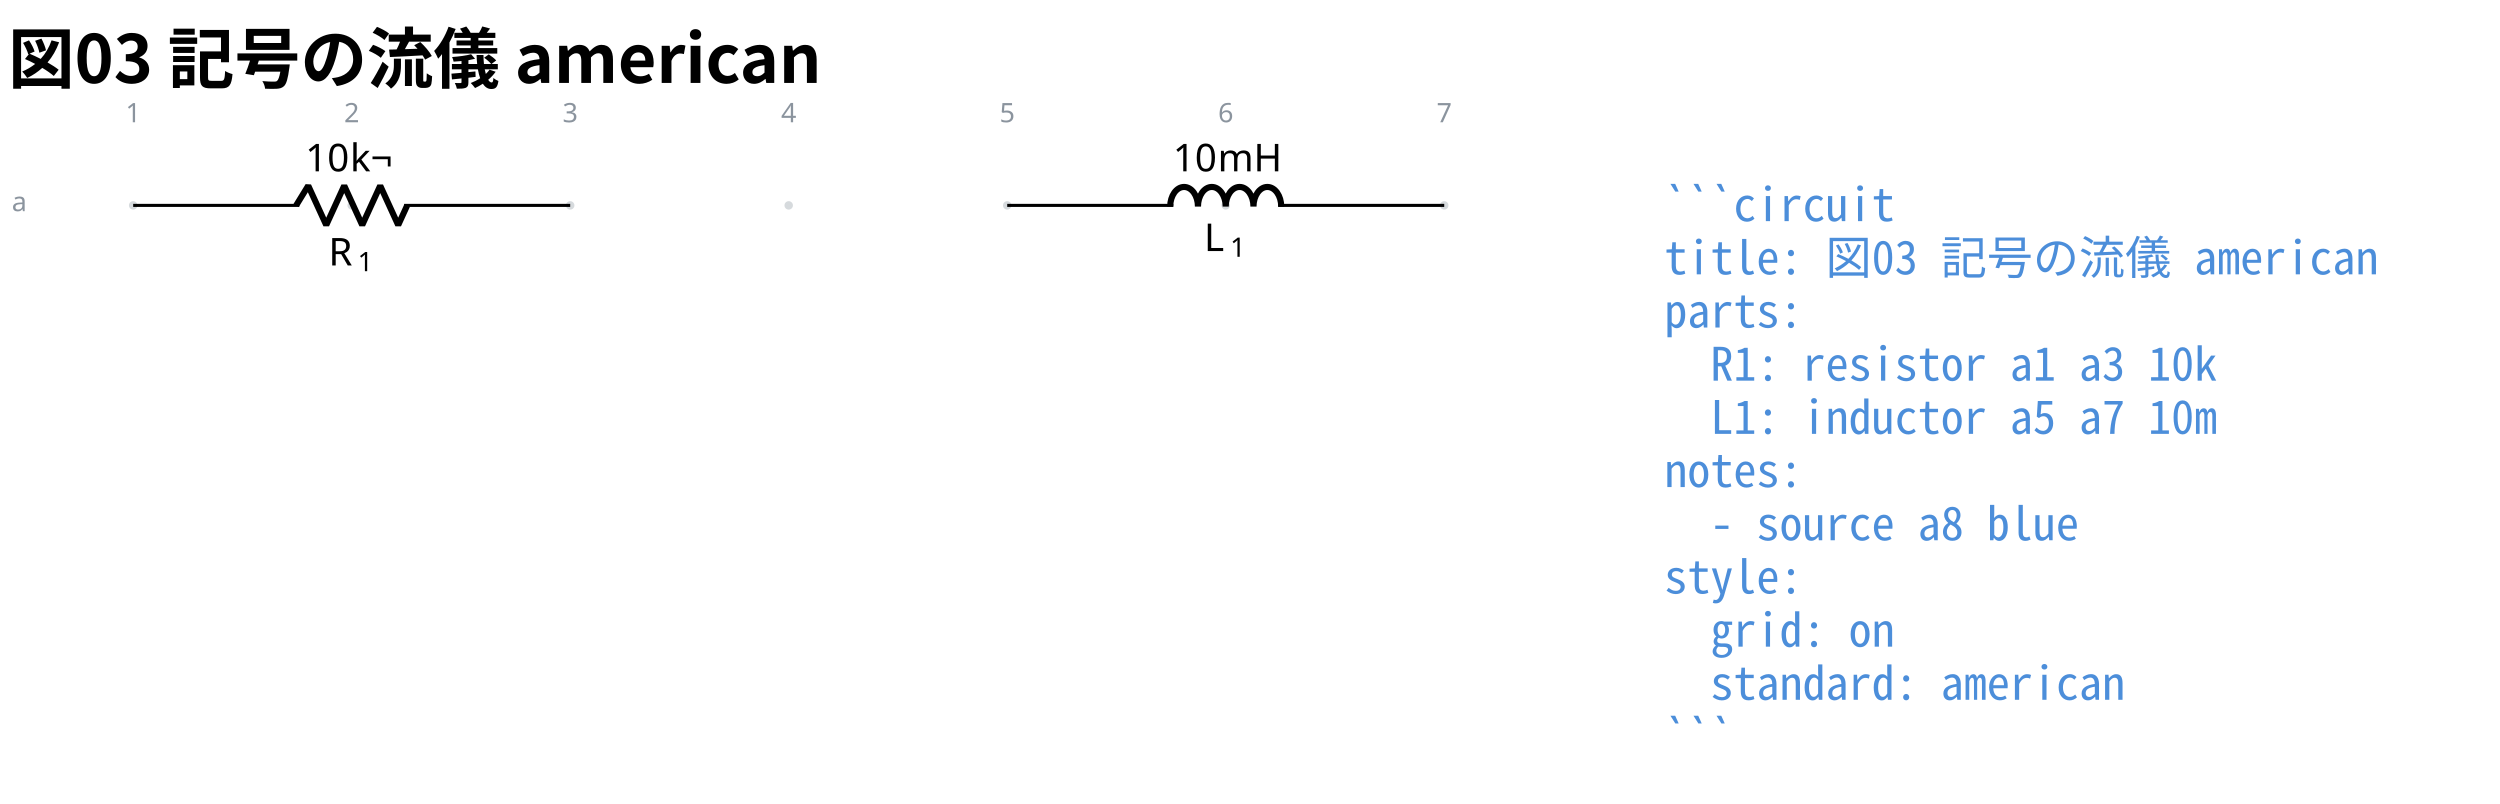
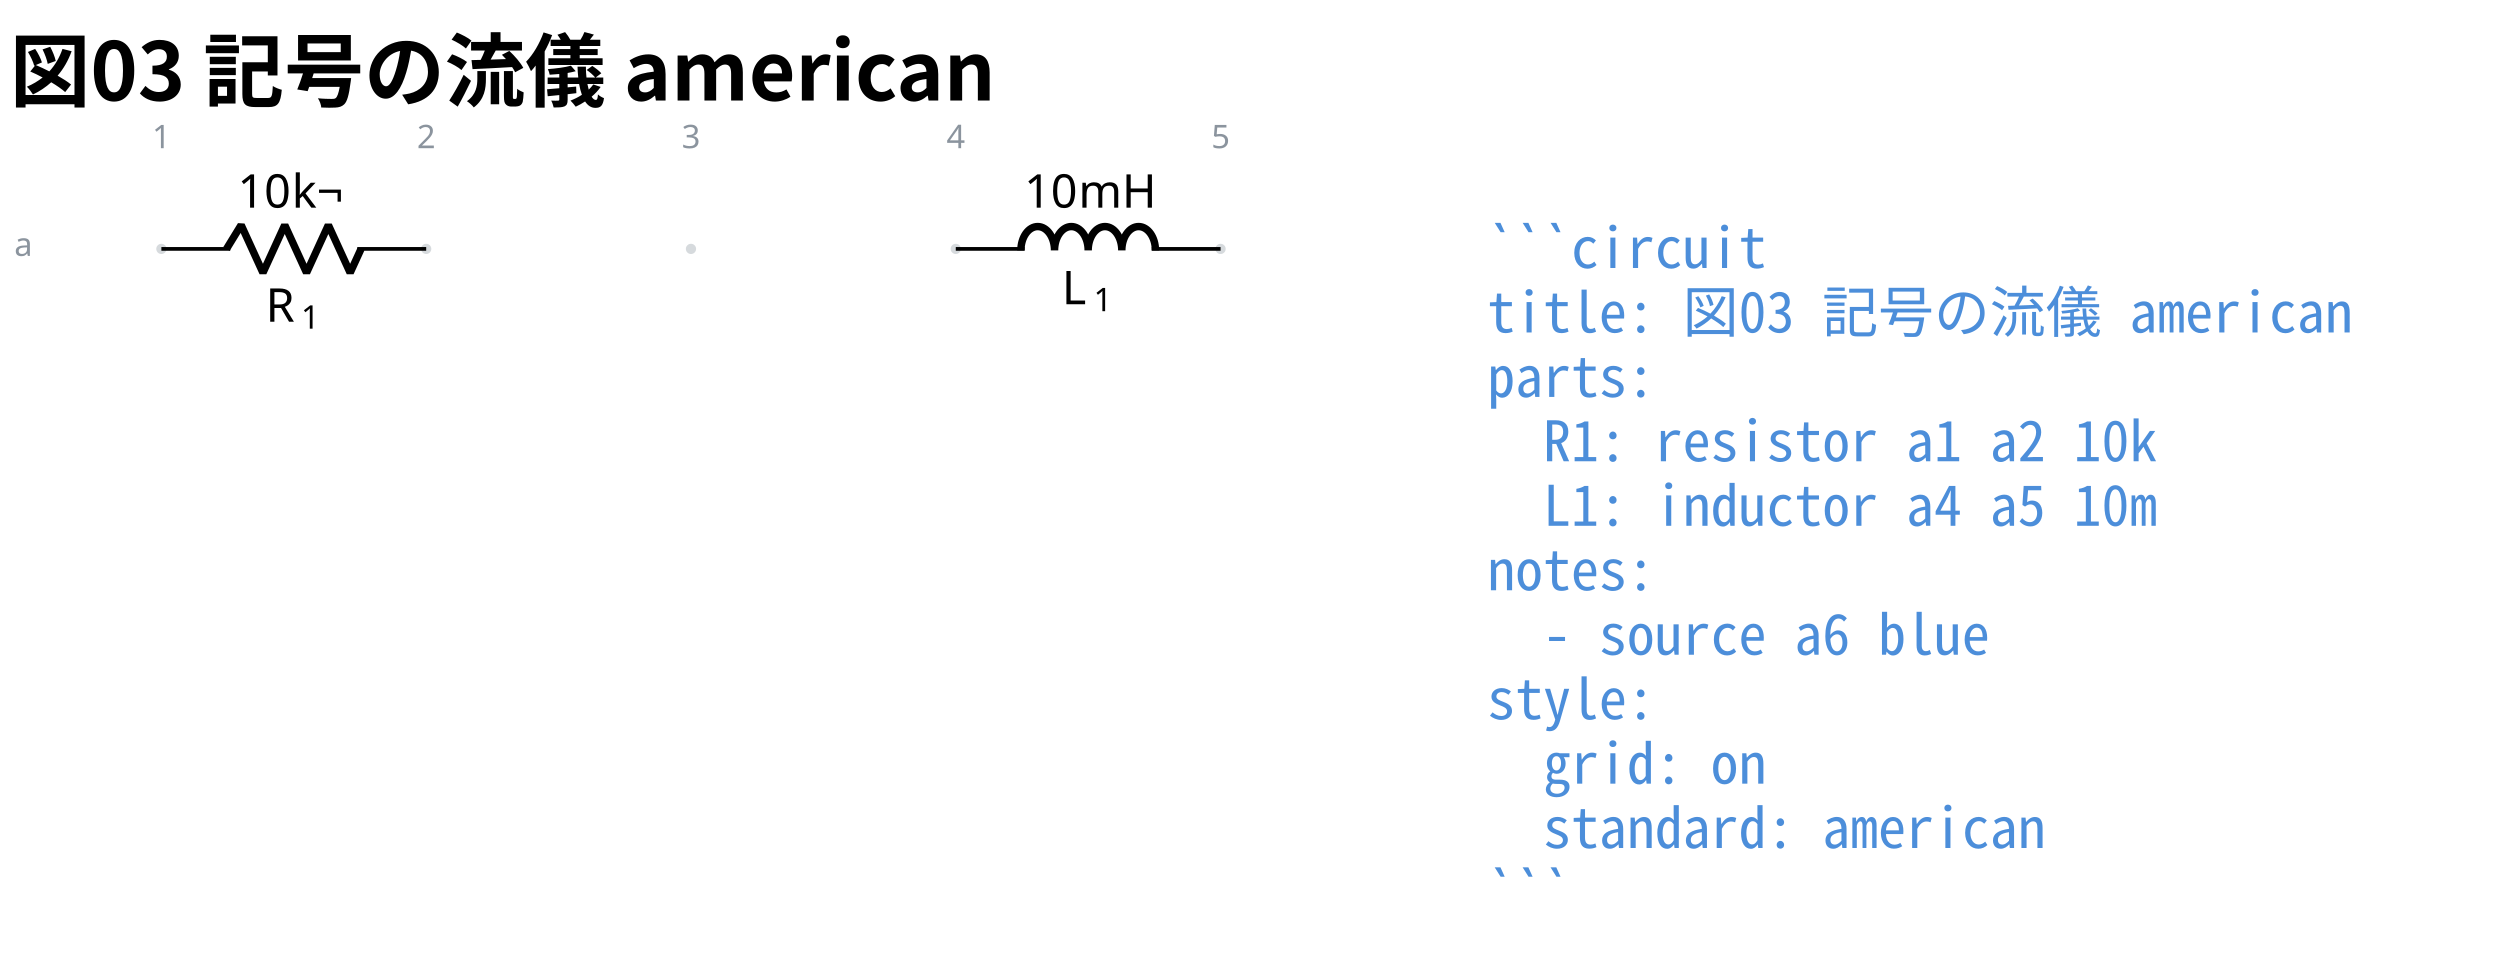
- <svg xmlns="http://www.w3.org/2000/svg" data-circuit-fence="0.1.0" fill="currentColor" width="868.091" height="278.852" viewBox="-72 -72 651.068 209.139">
+ <svg xmlns="http://www.w3.org/2000/svg" data-circuit-fence="0.1.0" fill="currentColor" width="716.343" height="278.852" viewBox="-72 -72 537.257 209.139">
  <g stroke="currentColor" stroke-miterlimit="10" stroke-width=".8">
-     <path fill="#8b949e" fill-opacity=".35" stroke="none" stroke-opacity=".35" d="M-36.218-18.511a1.1 1.1 0 1 0-2.2 0 1.1 1.1 0 0 0 2.2 0M20.688-18.511a1.1 1.1 0 1 0-2.2 0 1.1 1.1 0 0 0 2.2 0M77.593-18.511a1.1 1.1 0 1 0-2.2 0 1.1 1.1 0 0 0 2.2 0M134.499-18.511a1.1 1.1 0 1 0-2.2 0 1.1 1.1 0 0 0 2.2 0M191.404-18.511a1.1 1.1 0 1 0-2.2 0 1.1 1.1 0 0 0 2.2 0M248.31-18.511a1.1 1.1 0 1 0-2.2 0 1.1 1.1 0 0 0 2.2 0M305.215-18.511a1.1 1.1 0 1 0-2.2 0 1.1 1.1 0 0 0 2.2 0m-1.1 0" />
+     <path fill="#8b949e" fill-opacity=".35" stroke="none" stroke-opacity=".35" d="M-36.218-18.511a1.1 1.1 0 1 0-2.2 0 1.1 1.1 0 0 0 2.2 0M20.688-18.511a1.1 1.1 0 1 0-2.2 0 1.1 1.1 0 0 0 2.2 0M77.593-18.511a1.1 1.1 0 1 0-2.2 0 1.1 1.1 0 0 0 2.2 0M134.499-18.511a1.1 1.1 0 1 0-2.2 0 1.1 1.1 0 0 0 2.2 0M191.404-18.511a1.1 1.1 0 1 0-2.2 0 1.1 1.1 0 0 0 2.2 0m-1.1 0" />
    <g fill="#8b949e" stroke="#8b949e">
      <text x="-37.318" y="-18.511" fill="#8b949e" stroke="none" font-family="cmr7" font-size="7" transform="translate(-1.993 -21.645)">1</text>
    </g>
    <g fill="#8b949e" stroke="#8b949e">
      <text x="-37.318" y="-18.511" fill="#8b949e" stroke="none" font-family="cmr7" font-size="7" transform="translate(54.912 -21.645)">2</text>
    </g>
    <g fill="#8b949e" stroke="#8b949e">
      <text x="-37.318" y="-18.511" fill="#8b949e" stroke="none" font-family="cmr7" font-size="7" transform="translate(111.818 -21.645)">3</text>
    </g>
    <g fill="#8b949e" stroke="#8b949e">
      <text x="-37.318" y="-18.511" fill="#8b949e" stroke="none" font-family="cmr7" font-size="7" transform="translate(168.723 -21.645)">4</text>
    </g>
    <g fill="#8b949e" stroke="#8b949e">
      <text x="-37.318" y="-18.511" fill="#8b949e" stroke="none" font-family="cmr7" font-size="7" transform="translate(225.629 -21.645)">5</text>
    </g>
    <g fill="#8b949e" stroke="#8b949e">
-       <text x="-37.318" y="-18.511" fill="#8b949e" stroke="none" font-family="cmr7" font-size="7" transform="translate(282.534 -21.645)">6</text>
-     </g>
-     <g fill="#8b949e" stroke="#8b949e">
-       <text x="-37.318" y="-18.511" fill="#8b949e" stroke="none" font-family="cmr7" font-size="7" transform="translate(339.44 -21.645)">7</text>
-     </g>
-     <g fill="#8b949e" stroke="#8b949e">
      <text x="-37.318" y="-18.511" fill="#8b949e" stroke="none" font-family="cmr7" font-size="7" transform="translate(-31.62 1.507)">a</text>
    </g>
-     <path fill="none" d="M-37.318-18.511h.4m-.4 0H5.93m27.315 0h43.248m-.4 0h.4" />
+     <path fill="none" d="M-37.318-18.511h.4m-.4 0h14.796m27.314 0h14.796m-.4 0h.4" />
    <g stroke-linejoin="bevel" stroke-width="1.6">
-       <path fill="none" d="m5.13-18.511 3.143-5.122L12.96-13.39l4.686-10.243L22.33-13.39l4.685-10.243 4.686 10.243 2.343-5.121" />
+       <path fill="none" d="m-23.322-18.511 3.143-5.122 4.685 10.243 4.686-10.243 4.686 10.243 4.686-10.243L3.249-13.39l2.343-5.121" />
    </g>
    <g stroke="none">
-       <text x="-37.318" y="-18.511" font-family="cmmi10" font-size="10" transform="translate(50.866 15.648)">R</text>
-       <text x="-29.725" y="-17.011" font-family="cmr7" font-size="7" transform="translate(50.866 15.648)">1</text>
+       <text x="-37.318" y="-18.511" font-family="cmmi10" font-size="10" transform="translate(22.413 15.648)">R</text>
+       <text x="-29.725" y="-17.011" font-family="cmr7" font-size="7" transform="translate(22.413 15.648)">1</text>
    </g>
    <g stroke="none" font-family="cmr10" font-size="10">
-       <text x="-37.318" y="-18.511" transform="translate(44.822 -8.863)">10</text>
-       <text x="-25.651" y="-18.511" transform="translate(44.822 -8.863)">k¬</text>
+       <text x="-37.318" y="-18.511" transform="translate(16.37 -8.863)">10</text>
+       <text x="-25.651" y="-18.511" transform="translate(16.37 -8.863)">k¬</text>
    </g>
-     <path fill="none" d="M190.304-18.511h.4m-.4 0h43.248m27.315 0h43.248m-.4 0h.4" />
+     <path fill="none" d="M133.399-18.511h.4m-.4 0h14.795m27.315 0h14.795m-.4 0h.4" />
    <g stroke-linejoin="bevel" stroke-width="1.6">
-       <path fill="none" d="M232.752-18.191c0-2.829 1.619-5.121 3.615-5.121s3.614 2.292 3.614 5.12c0-2.828 1.618-5.12 3.614-5.12 1.997 0 3.615 2.292 3.615 5.12 0-2.828 1.618-5.12 3.614-5.12s3.614 2.292 3.614 5.12c0-2.828 1.619-5.12 3.615-5.12s3.614 2.292 3.614 5.12" />
+       <path fill="none" d="M147.394-18.191c0-2.829 1.618-5.121 3.614-5.121 1.997 0 3.615 2.292 3.615 5.12 0-2.828 1.618-5.12 3.614-5.12s3.614 2.292 3.614 5.12c0-2.828 1.619-5.12 3.615-5.12s3.614 2.292 3.614 5.12c0-2.828 1.618-5.12 3.614-5.12 1.997 0 3.615 2.292 3.615 5.12" />
    </g>
    <g stroke="none">
-       <text x="-37.318" y="-18.511" font-family="cmmi10" font-size="10" transform="translate(278.882 11.893)">L</text>
-       <text x="-30.512" y="-17.011" font-family="cmr7" font-size="7" transform="translate(278.882 11.893)">1</text>
+       <text x="-37.318" y="-18.511" font-family="cmmi10" font-size="10" transform="translate(193.523 11.893)">L</text>
+       <text x="-30.512" y="-17.011" font-family="cmr7" font-size="7" transform="translate(193.523 11.893)">1</text>
    </g>
    <g stroke="none" font-family="cmr10" font-size="10">
-       <text x="-37.318" y="-18.511" transform="translate(270.777 -8.863)">10</text>
-       <text x="-25.651" y="-18.511" transform="translate(270.777 -8.863)">mH</text>
+       <text x="-37.318" y="-18.511" transform="translate(185.42 -8.863)">10</text>
+       <text x="-25.651" y="-18.511" transform="translate(185.42 -8.863)">mH</text>
    </g>
    <g>
-       <text x="-37.318" y="-18.511" fill="#4c8eda" stroke="none" font-family="'Noto Sans Mono CJK JP',ui-monospace,'SFMono-Regular',Consolas,'Liberation Mono',monospace" font-size="12" transform="translate(398.738 4.1)" xml:space="preserve">```circuit</text>
+       <text x="-37.318" y="-18.511" fill="#4c8eda" stroke="none" font-family="'Noto Sans Mono CJK JP',ui-monospace,'SFMono-Regular',Consolas,'Liberation Mono',monospace" font-size="12" transform="translate(284.927 4.1)" xml:space="preserve">```circuit</text>
    </g>
    <g>
-       <text x="-37.318" y="-18.511" fill="#4c8eda" stroke="none" font-family="'Noto Sans Mono CJK JP',ui-monospace,'SFMono-Regular',Consolas,'Liberation Mono',monospace" font-size="12" transform="translate(398.738 17.956)" xml:space="preserve">title: 図03 記号の流儀 american</text>
+       <text x="-37.318" y="-18.511" fill="#4c8eda" stroke="none" font-family="'Noto Sans Mono CJK JP',ui-monospace,'SFMono-Regular',Consolas,'Liberation Mono',monospace" font-size="12" transform="translate(284.927 17.956)" xml:space="preserve">title: 図03 記号の流儀 american</text>
    </g>
    <g>
-       <text x="-37.318" y="-18.511" fill="#4c8eda" stroke="none" font-family="'Noto Sans Mono CJK JP',ui-monospace,'SFMono-Regular',Consolas,'Liberation Mono',monospace" font-size="12" transform="translate(398.738 31.813)" xml:space="preserve">parts:</text>
+       <text x="-37.318" y="-18.511" fill="#4c8eda" stroke="none" font-family="'Noto Sans Mono CJK JP',ui-monospace,'SFMono-Regular',Consolas,'Liberation Mono',monospace" font-size="12" transform="translate(284.927 31.813)" xml:space="preserve">parts:</text>
    </g>
    <g>
-       <text x="-37.318" y="-18.511" fill="#4c8eda" stroke="none" font-family="'Noto Sans Mono CJK JP',ui-monospace,'SFMono-Regular',Consolas,'Liberation Mono',monospace" font-size="12" transform="translate(398.738 45.641)" xml:space="preserve">  R1: resistor a1 a3 10k</text>
+       <text x="-37.318" y="-18.511" fill="#4c8eda" stroke="none" font-family="'Noto Sans Mono CJK JP',ui-monospace,'SFMono-Regular',Consolas,'Liberation Mono',monospace" font-size="12" transform="translate(284.927 45.641)" xml:space="preserve">  R1: resistor a1 a2 10k</text>
    </g>
    <g>
-       <text x="-37.318" y="-18.511" fill="#4c8eda" stroke="none" font-family="'Noto Sans Mono CJK JP',ui-monospace,'SFMono-Regular',Consolas,'Liberation Mono',monospace" font-size="12" transform="translate(398.738 59.498)" xml:space="preserve">  L1: inductor a5 a7 10m</text>
+       <text x="-37.318" y="-18.511" fill="#4c8eda" stroke="none" font-family="'Noto Sans Mono CJK JP',ui-monospace,'SFMono-Regular',Consolas,'Liberation Mono',monospace" font-size="12" transform="translate(284.927 59.498)" xml:space="preserve">  L1: inductor a4 a5 10m</text>
    </g>
    <g>
-       <text x="-37.318" y="-18.511" fill="#4c8eda" stroke="none" font-family="'Noto Sans Mono CJK JP',ui-monospace,'SFMono-Regular',Consolas,'Liberation Mono',monospace" font-size="12" transform="translate(398.738 73.354)" xml:space="preserve">notes:</text>
+       <text x="-37.318" y="-18.511" fill="#4c8eda" stroke="none" font-family="'Noto Sans Mono CJK JP',ui-monospace,'SFMono-Regular',Consolas,'Liberation Mono',monospace" font-size="12" transform="translate(284.927 73.354)" xml:space="preserve">notes:</text>
    </g>
    <g>
-       <text x="-37.318" y="-18.511" fill="#4c8eda" stroke="none" font-family="'Noto Sans Mono CJK JP',ui-monospace,'SFMono-Regular',Consolas,'Liberation Mono',monospace" font-size="12" transform="translate(398.738 87.21)" xml:space="preserve">  - source a8 blue</text>
+       <text x="-37.318" y="-18.511" fill="#4c8eda" stroke="none" font-family="'Noto Sans Mono CJK JP',ui-monospace,'SFMono-Regular',Consolas,'Liberation Mono',monospace" font-size="12" transform="translate(284.927 87.21)" xml:space="preserve">  - source a6 blue</text>
    </g>
    <g>
-       <text x="-37.318" y="-18.511" fill="#4c8eda" stroke="none" font-family="'Noto Sans Mono CJK JP',ui-monospace,'SFMono-Regular',Consolas,'Liberation Mono',monospace" font-size="12" transform="translate(398.738 101.067)" xml:space="preserve">style:</text>
+       <text x="-37.318" y="-18.511" fill="#4c8eda" stroke="none" font-family="'Noto Sans Mono CJK JP',ui-monospace,'SFMono-Regular',Consolas,'Liberation Mono',monospace" font-size="12" transform="translate(284.927 101.067)" xml:space="preserve">style:</text>
    </g>
    <g>
-       <text x="-37.318" y="-18.511" fill="#4c8eda" stroke="none" font-family="'Noto Sans Mono CJK JP',ui-monospace,'SFMono-Regular',Consolas,'Liberation Mono',monospace" font-size="12" transform="translate(398.738 114.924)" xml:space="preserve">  grid: on</text>
+       <text x="-37.318" y="-18.511" fill="#4c8eda" stroke="none" font-family="'Noto Sans Mono CJK JP',ui-monospace,'SFMono-Regular',Consolas,'Liberation Mono',monospace" font-size="12" transform="translate(284.927 114.924)" xml:space="preserve">  grid: on</text>
    </g>
    <g>
-       <text x="-37.318" y="-18.511" fill="#4c8eda" stroke="none" font-family="'Noto Sans Mono CJK JP',ui-monospace,'SFMono-Regular',Consolas,'Liberation Mono',monospace" font-size="12" transform="translate(398.738 128.751)" xml:space="preserve">  standard: american</text>
+       <text x="-37.318" y="-18.511" fill="#4c8eda" stroke="none" font-family="'Noto Sans Mono CJK JP',ui-monospace,'SFMono-Regular',Consolas,'Liberation Mono',monospace" font-size="12" transform="translate(284.927 128.751)" xml:space="preserve">  standard: american</text>
    </g>
    <g>
-       <text x="-37.318" y="-18.511" fill="#4c8eda" stroke="none" font-family="'Noto Sans Mono CJK JP',ui-monospace,'SFMono-Regular',Consolas,'Liberation Mono',monospace" font-size="12" transform="translate(398.738 142.608)" xml:space="preserve">```</text>
+       <text x="-37.318" y="-18.511" fill="#4c8eda" stroke="none" font-family="'Noto Sans Mono CJK JP',ui-monospace,'SFMono-Regular',Consolas,'Liberation Mono',monospace" font-size="12" transform="translate(284.927 142.608)" xml:space="preserve">```</text>
    </g>
    <g>
      <text x="-37.318" y="-18.511" fill="currentColor" stroke="none" font-family="'Noto Sans CJK JP','Noto Sans JP','Hiragino Sans','Yu Gothic',sans-serif" font-size="17.28" transform="translate(-32.552 -31.889)" font-weight="bold">図03 記号の流儀 american</text>
    </g>
  </g>
</svg>
